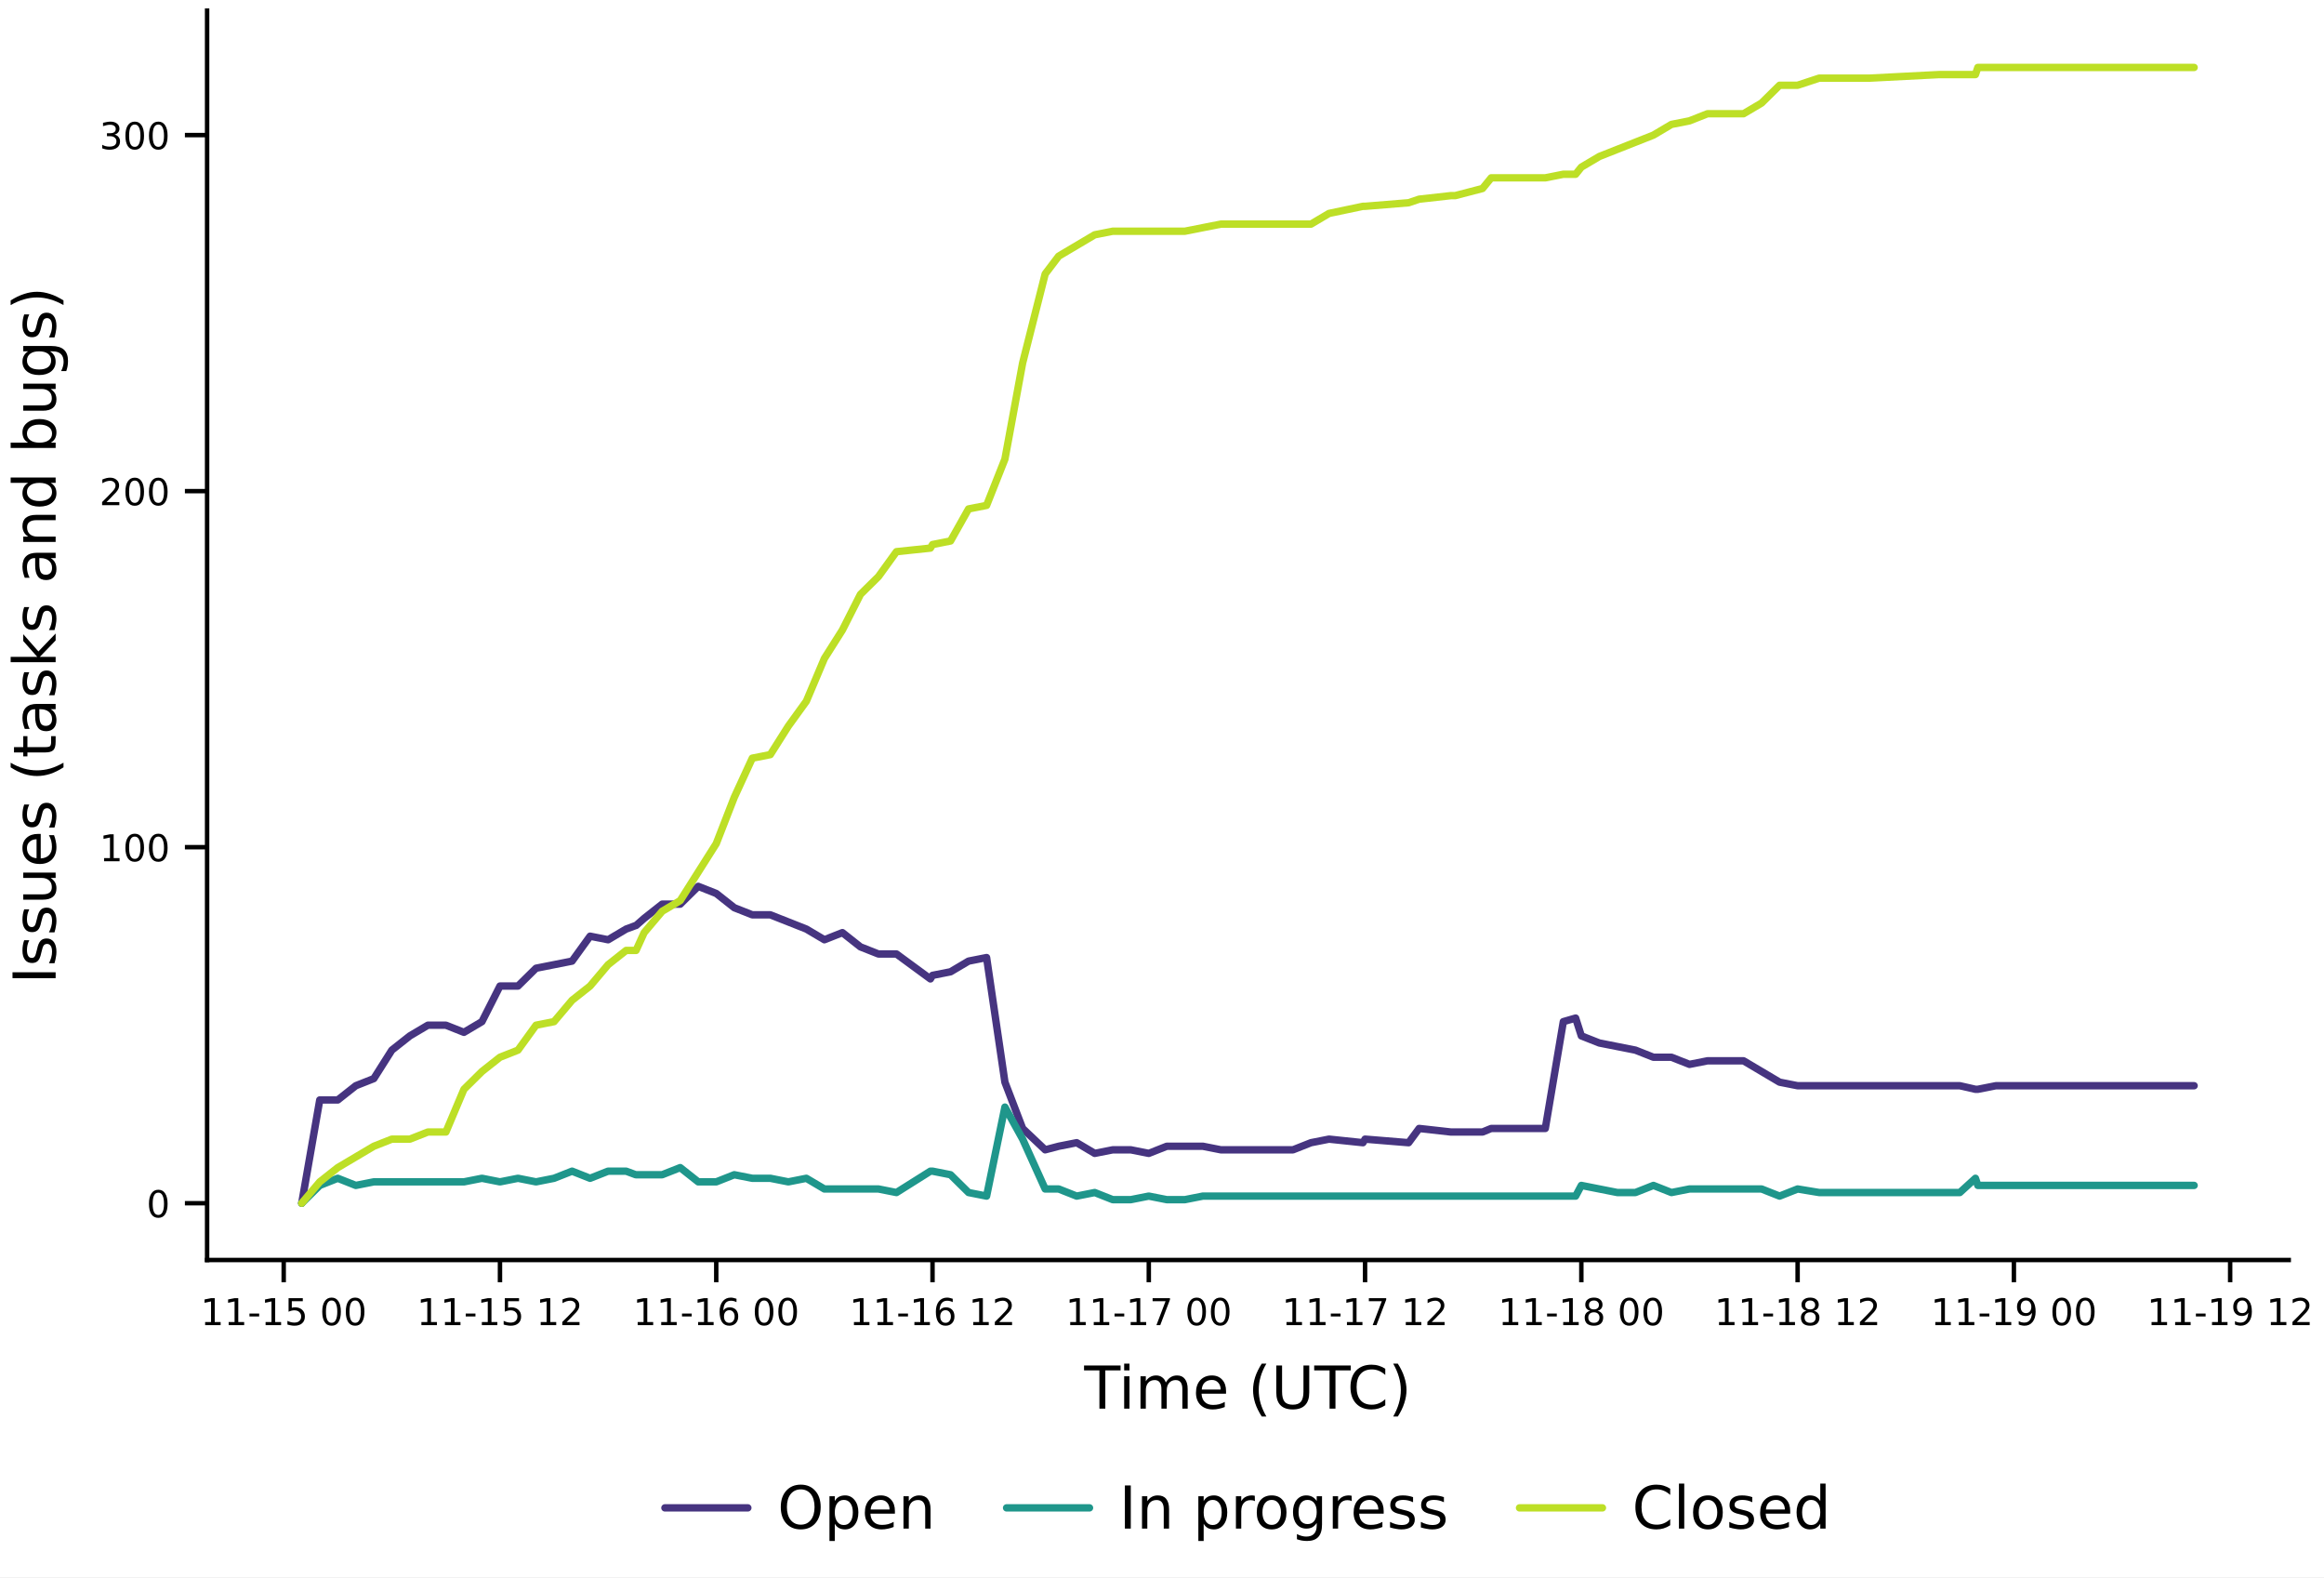
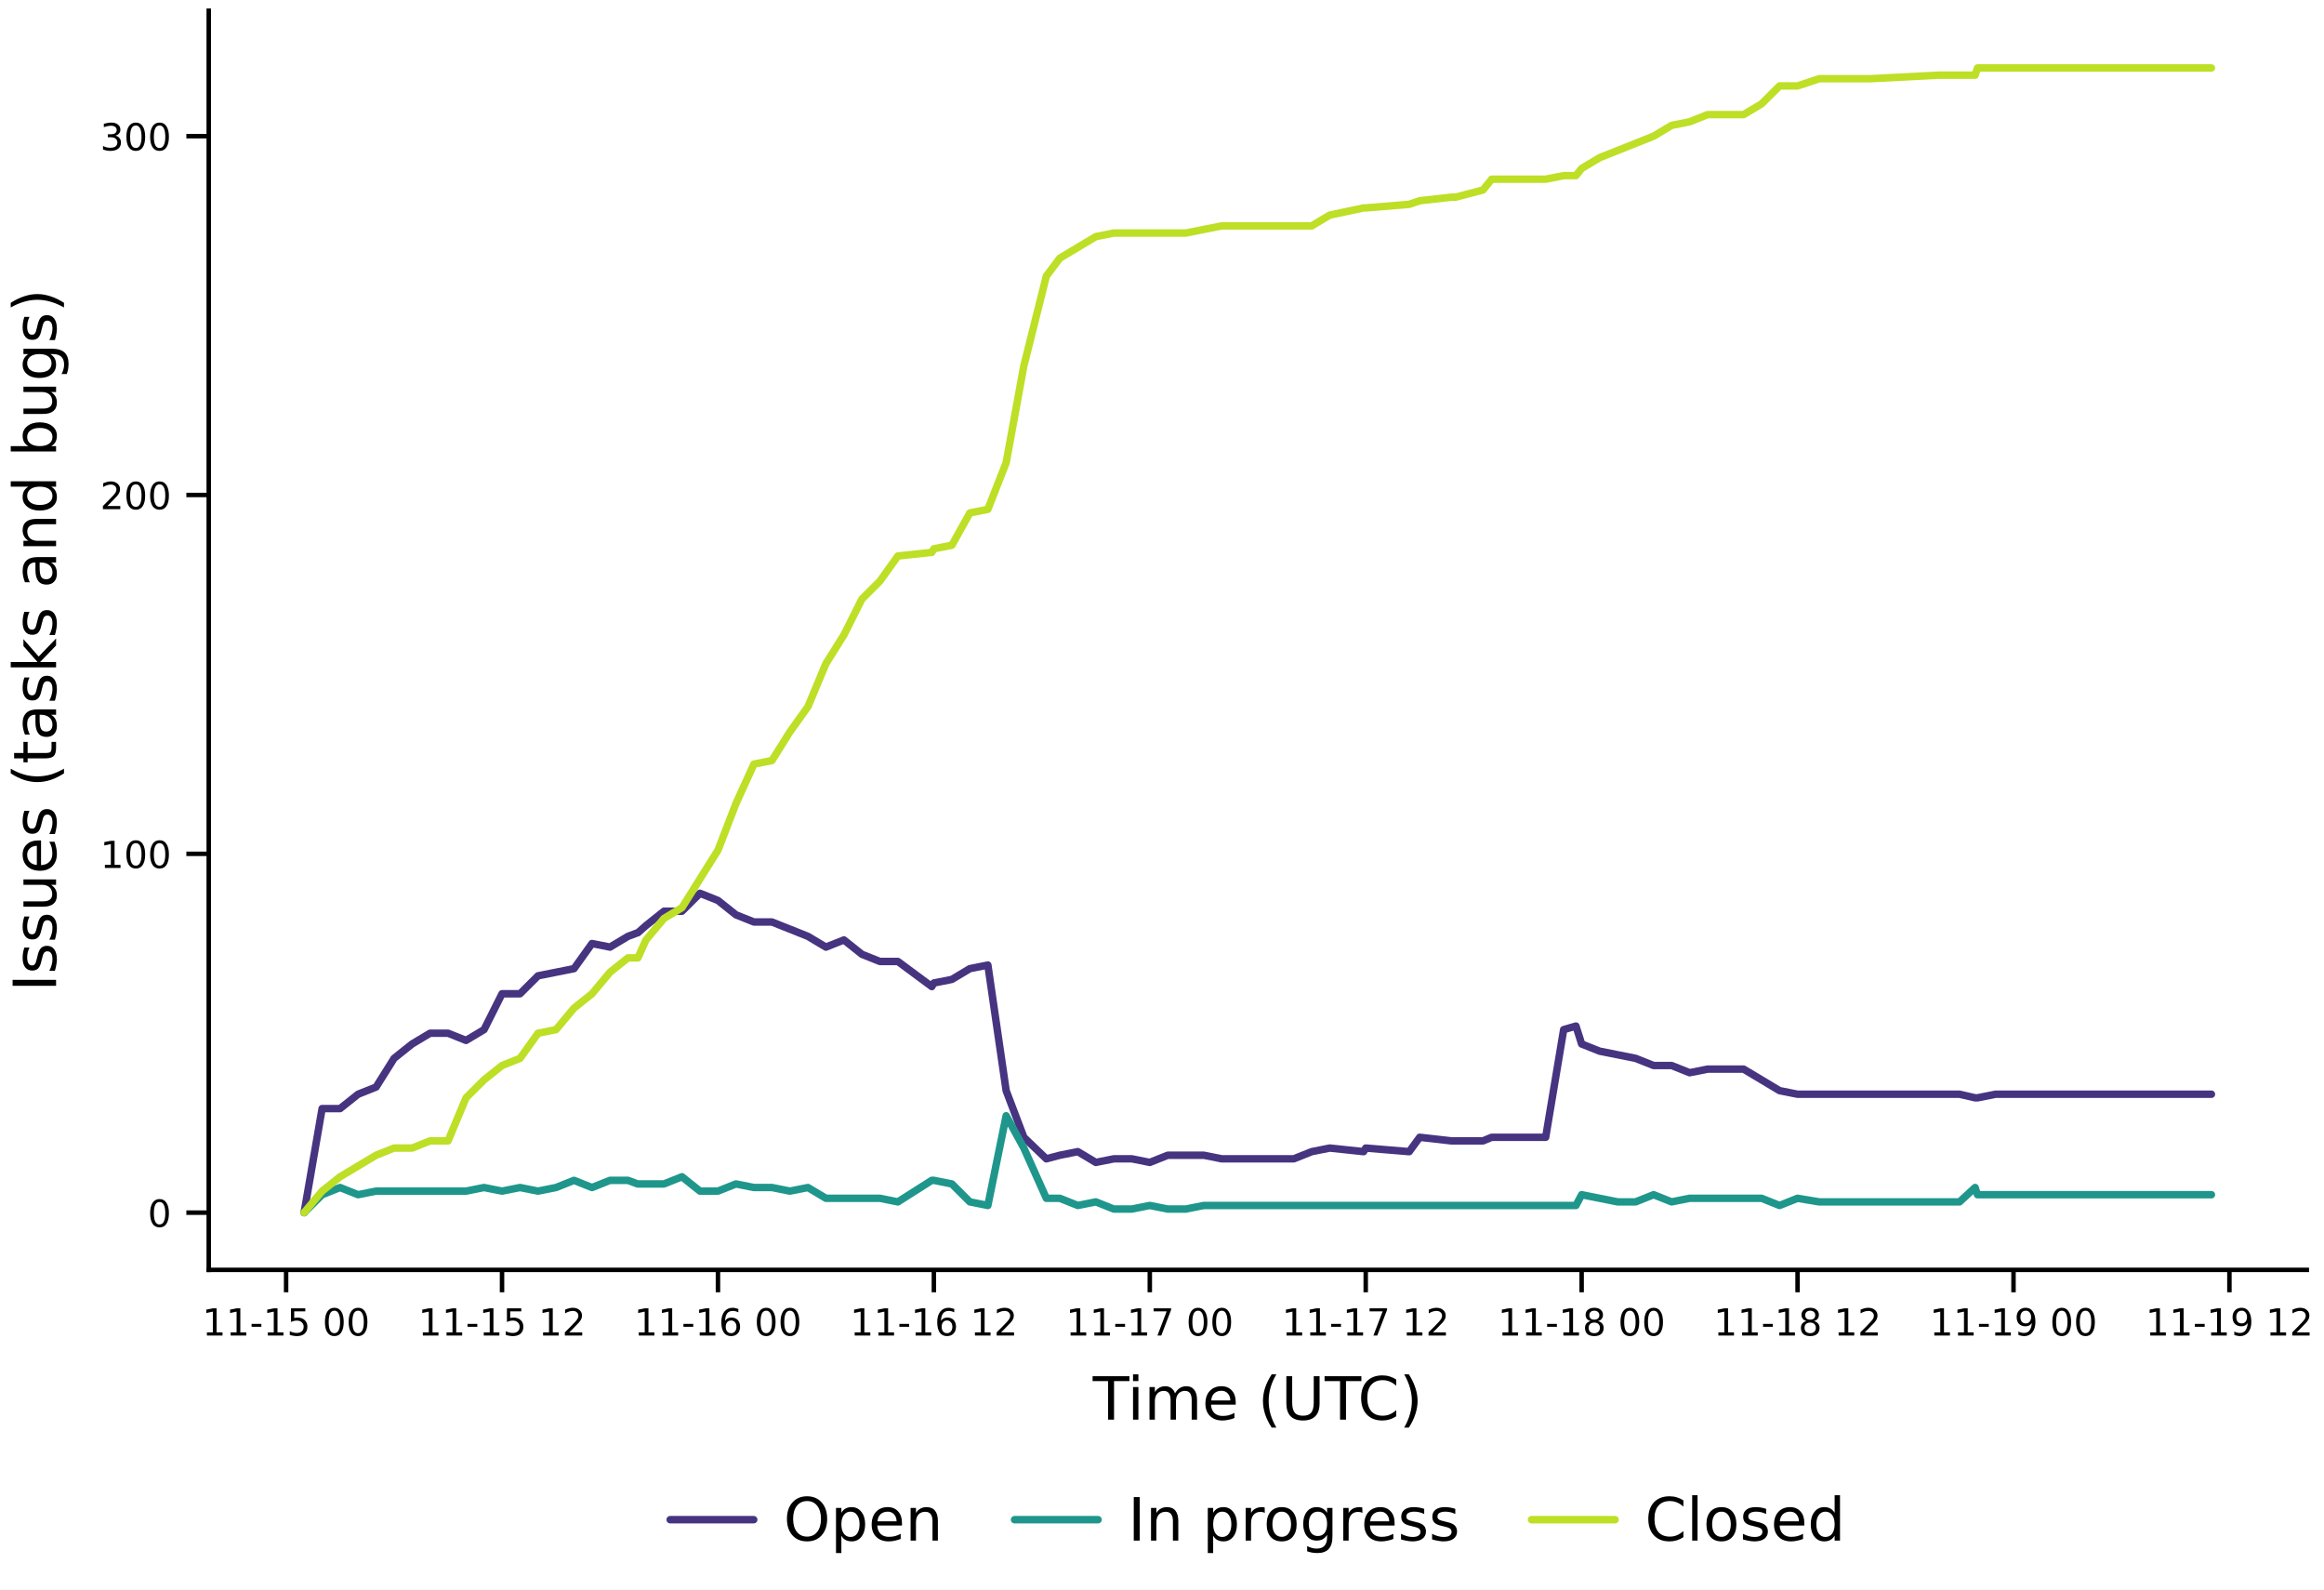
- <svg xmlns="http://www.w3.org/2000/svg" xmlns:xlink="http://www.w3.org/1999/xlink" width="314.021pt" height="213.046pt" viewBox="0 0 314.021 213.046" version="1.1">
+ <svg xmlns="http://www.w3.org/2000/svg" xmlns:xlink="http://www.w3.org/1999/xlink" width="311.563pt" height="213.046pt" viewBox="0 0 311.563 213.046" version="1.1">
  <defs>
    <style type="text/css">*{stroke-linejoin: round; stroke-linecap: butt}</style>
  </defs>
  <g id="figure_1">
    <g id="patch_1">
-       <path d="M 0 213.046  L 314.021 213.046  L 314.021 0  L 0 0  z " style="fill: #ffffff" />
+       <path d="M 0 213.046  L 311.563 213.046  L 311.563 0  L 0 0  z " style="fill: #ffffff" />
    </g>
    <g id="axes_1">
      <g id="patch_2">
        <path d="M 27.984 170.203  L 309.256 170.203  L 309.256 1.44  L 27.984 1.44  z " style="fill: #ffffff" />
      </g>
      <g id="matplotlib.axis_1">
        <g id="xtick_1">
          <g id="line2d_1">
            <defs>
-               <path id="m617460f4eb" d="M 0 0  L 0 3  " style="stroke: #000000; stroke-width: 0.6" />
+               <path id="ma33a6ed47e" d="M 0 0  L 0 3  " style="stroke: #000000; stroke-width: 0.6" />
            </defs>
            <g>
-               <use xlink:href="#m617460f4eb" x="38.334" y="170.203" style="stroke: #000000; stroke-width: 0.6" />
+               <use xlink:href="#ma33a6ed47e" x="38.357" y="170.203" style="stroke: #000000; stroke-width: 0.6" />
            </g>
          </g>
          <g id="text_1">
-             <text style="font-size: 5px; font-family: 'DejaVu Sans', sans-serif; text-anchor: middle" x="38.334" y="179.002" transform="rotate(-0 38.33419 179.0017)">11-15 00</text>
+             <text style="font-size: 5px; font-family: 'DejaVu Sans', sans-serif; text-anchor: middle" x="38.357" y="179.002" transform="rotate(-0 38.35716 179.0017)">11-15 00</text>
          </g>
        </g>
        <g id="xtick_2">
          <g id="line2d_2">
            <g>
-               <use xlink:href="#m617460f4eb" x="67.557" y="170.203" style="stroke: #000000; stroke-width: 0.6" />
+               <use xlink:href="#ma33a6ed47e" x="67.304" y="170.203" style="stroke: #000000; stroke-width: 0.6" />
            </g>
          </g>
          <g id="text_2">
-             <text style="font-size: 5px; font-family: 'DejaVu Sans', sans-serif; text-anchor: middle" x="67.557" y="179.002" transform="rotate(-0 67.5572 179.0017)">11-15 12</text>
+             <text style="font-size: 5px; font-family: 'DejaVu Sans', sans-serif; text-anchor: middle" x="67.304" y="179.002" transform="rotate(-0 67.30448 179.0017)">11-15 12</text>
          </g>
        </g>
        <g id="xtick_3">
          <g id="line2d_3">
            <g>
-               <use xlink:href="#m617460f4eb" x="96.78" y="170.203" style="stroke: #000000; stroke-width: 0.6" />
+               <use xlink:href="#ma33a6ed47e" x="96.252" y="170.203" style="stroke: #000000; stroke-width: 0.6" />
            </g>
          </g>
          <g id="text_3">
-             <text style="font-size: 5px; font-family: 'DejaVu Sans', sans-serif; text-anchor: middle" x="96.78" y="179.002" transform="rotate(-0 96.7802 179.0017)">11-16 00</text>
+             <text style="font-size: 5px; font-family: 'DejaVu Sans', sans-serif; text-anchor: middle" x="96.252" y="179.002" transform="rotate(-0 96.2518 179.0017)">11-16 00</text>
          </g>
        </g>
        <g id="xtick_4">
          <g id="line2d_4">
            <g>
-               <use xlink:href="#m617460f4eb" x="126.003" y="170.203" style="stroke: #000000; stroke-width: 0.6" />
+               <use xlink:href="#ma33a6ed47e" x="125.199" y="170.203" style="stroke: #000000; stroke-width: 0.6" />
            </g>
          </g>
          <g id="text_4">
-             <text style="font-size: 5px; font-family: 'DejaVu Sans', sans-serif; text-anchor: middle" x="126.003" y="179.002" transform="rotate(-0 126.0032 179.0017)">11-16 12</text>
+             <text style="font-size: 5px; font-family: 'DejaVu Sans', sans-serif; text-anchor: middle" x="125.199" y="179.002" transform="rotate(-0 125.1991 179.0017)">11-16 12</text>
          </g>
        </g>
        <g id="xtick_5">
          <g id="line2d_5">
            <g>
-               <use xlink:href="#m617460f4eb" x="155.226" y="170.203" style="stroke: #000000; stroke-width: 0.6" />
+               <use xlink:href="#ma33a6ed47e" x="154.146" y="170.203" style="stroke: #000000; stroke-width: 0.6" />
            </g>
          </g>
          <g id="text_5">
-             <text style="font-size: 5px; font-family: 'DejaVu Sans', sans-serif; text-anchor: middle" x="155.226" y="179.002" transform="rotate(-0 155.2262 179.0017)">11-17 00</text>
+             <text style="font-size: 5px; font-family: 'DejaVu Sans', sans-serif; text-anchor: middle" x="154.146" y="179.002" transform="rotate(-0 154.1464 179.0017)">11-17 00</text>
          </g>
        </g>
        <g id="xtick_6">
          <g id="line2d_6">
            <g>
-               <use xlink:href="#m617460f4eb" x="184.449" y="170.203" style="stroke: #000000; stroke-width: 0.6" />
+               <use xlink:href="#ma33a6ed47e" x="183.094" y="170.203" style="stroke: #000000; stroke-width: 0.6" />
            </g>
          </g>
          <g id="text_6">
-             <text style="font-size: 5px; font-family: 'DejaVu Sans', sans-serif; text-anchor: middle" x="184.449" y="179.002" transform="rotate(-0 184.4492 179.0017)">11-17 12</text>
+             <text style="font-size: 5px; font-family: 'DejaVu Sans', sans-serif; text-anchor: middle" x="183.094" y="179.002" transform="rotate(-0 183.0938 179.0017)">11-17 12</text>
          </g>
        </g>
        <g id="xtick_7">
          <g id="line2d_7">
            <g>
-               <use xlink:href="#m617460f4eb" x="213.672" y="170.203" style="stroke: #000000; stroke-width: 0.6" />
+               <use xlink:href="#ma33a6ed47e" x="212.041" y="170.203" style="stroke: #000000; stroke-width: 0.6" />
            </g>
          </g>
          <g id="text_7">
-             <text style="font-size: 5px; font-family: 'DejaVu Sans', sans-serif; text-anchor: middle" x="213.672" y="179.002" transform="rotate(-0 213.6722 179.0017)">11-18 00</text>
+             <text style="font-size: 5px; font-family: 'DejaVu Sans', sans-serif; text-anchor: middle" x="212.041" y="179.002" transform="rotate(-0 212.0411 179.0017)">11-18 00</text>
          </g>
        </g>
        <g id="xtick_8">
          <g id="line2d_8">
            <g>
-               <use xlink:href="#m617460f4eb" x="242.895" y="170.203" style="stroke: #000000; stroke-width: 0.6" />
+               <use xlink:href="#ma33a6ed47e" x="240.988" y="170.203" style="stroke: #000000; stroke-width: 0.6" />
            </g>
          </g>
          <g id="text_8">
-             <text style="font-size: 5px; font-family: 'DejaVu Sans', sans-serif; text-anchor: middle" x="242.895" y="179.002" transform="rotate(-0 242.8952 179.0017)">11-18 12</text>
+             <text style="font-size: 5px; font-family: 'DejaVu Sans', sans-serif; text-anchor: middle" x="240.988" y="179.002" transform="rotate(-0 240.9884 179.0017)">11-18 12</text>
          </g>
        </g>
        <g id="xtick_9">
          <g id="line2d_9">
            <g>
-               <use xlink:href="#m617460f4eb" x="272.118" y="170.203" style="stroke: #000000; stroke-width: 0.6" />
+               <use xlink:href="#ma33a6ed47e" x="269.936" y="170.203" style="stroke: #000000; stroke-width: 0.6" />
            </g>
          </g>
          <g id="text_9">
-             <text style="font-size: 5px; font-family: 'DejaVu Sans', sans-serif; text-anchor: middle" x="272.118" y="179.002" transform="rotate(-0 272.1182 179.0017)">11-19 00</text>
+             <text style="font-size: 5px; font-family: 'DejaVu Sans', sans-serif; text-anchor: middle" x="269.936" y="179.002" transform="rotate(-0 269.9357 179.0017)">11-19 00</text>
          </g>
        </g>
        <g id="xtick_10">
          <g id="line2d_10">
            <g>
-               <use xlink:href="#m617460f4eb" x="301.341" y="170.203" style="stroke: #000000; stroke-width: 0.6" />
+               <use xlink:href="#ma33a6ed47e" x="298.883" y="170.203" style="stroke: #000000; stroke-width: 0.6" />
            </g>
          </g>
          <g id="text_10">
-             <text style="font-size: 5px; font-family: 'DejaVu Sans', sans-serif; text-anchor: middle" x="301.341" y="179.002" transform="rotate(-0 301.3413 179.0017)">11-19 12</text>
+             <text style="font-size: 5px; font-family: 'DejaVu Sans', sans-serif; text-anchor: middle" x="298.883" y="179.002" transform="rotate(-0 298.883 179.0017)">11-19 12</text>
          </g>
        </g>
        <g id="text_11">
          <text style="font-size: 8px; font-family: 'DejaVu Sans', sans-serif; text-anchor: middle" x="168.62" y="190.282" transform="rotate(-0 168.6201 190.2816)">Time (UTC)</text>
        </g>
      </g>
      <g id="matplotlib.axis_2">
        <g id="ytick_1">
          <g id="line2d_11">
            <defs>
-               <path id="m91dd6863aa" d="M 0 0  L -3 0  " style="stroke: #000000; stroke-width: 0.6" />
+               <path id="mf2d7c0b517" d="M 0 0  L -3 0  " style="stroke: #000000; stroke-width: 0.6" />
            </defs>
            <g>
-               <use xlink:href="#m91dd6863aa" x="27.984" y="162.532" style="stroke: #000000; stroke-width: 0.6" />
+               <use xlink:href="#mf2d7c0b517" x="27.984" y="162.532" style="stroke: #000000; stroke-width: 0.6" />
            </g>
          </g>
          <g id="text_12">
            <text style="font-size: 5px; font-family: 'DejaVu Sans', sans-serif; text-anchor: end" x="22.984" y="164.431" transform="rotate(-0 22.98438 164.4312)">0</text>
          </g>
        </g>
        <g id="ytick_2">
          <g id="line2d_12">
            <g>
-               <use xlink:href="#m91dd6863aa" x="27.984" y="114.438" style="stroke: #000000; stroke-width: 0.6" />
+               <use xlink:href="#mf2d7c0b517" x="27.984" y="114.438" style="stroke: #000000; stroke-width: 0.6" />
            </g>
          </g>
          <g id="text_13">
            <text style="font-size: 5px; font-family: 'DejaVu Sans', sans-serif; text-anchor: end" x="22.984" y="116.337" transform="rotate(-0 22.98438 116.337)">100</text>
          </g>
        </g>
        <g id="ytick_3">
          <g id="line2d_13">
            <g>
-               <use xlink:href="#m91dd6863aa" x="27.984" y="66.343" style="stroke: #000000; stroke-width: 0.6" />
+               <use xlink:href="#mf2d7c0b517" x="27.984" y="66.343" style="stroke: #000000; stroke-width: 0.6" />
            </g>
          </g>
          <g id="text_14">
            <text style="font-size: 5px; font-family: 'DejaVu Sans', sans-serif; text-anchor: end" x="22.984" y="68.243" transform="rotate(-0 22.98438 68.24266)">200</text>
          </g>
        </g>
        <g id="ytick_4">
          <g id="line2d_14">
            <g>
-               <use xlink:href="#m91dd6863aa" x="27.984" y="18.249" style="stroke: #000000; stroke-width: 0.6" />
+               <use xlink:href="#mf2d7c0b517" x="27.984" y="18.249" style="stroke: #000000; stroke-width: 0.6" />
            </g>
          </g>
          <g id="text_15">
            <text style="font-size: 5px; font-family: 'DejaVu Sans', sans-serif; text-anchor: end" x="22.984" y="20.148" transform="rotate(-0 22.98438 20.14837)">300</text>
          </g>
        </g>
        <g id="text_16">
          <text style="font-size: 8px; font-family: 'DejaVu Sans', sans-serif; text-anchor: middle" x="7.519" y="85.821" transform="rotate(-90 7.51875 85.82143)">Issues (tasks and bugs)</text>
        </g>
      </g>
      <g id="line2d_15">
-         <path d="M 40.769 162.532  L 43.205 148.584  L 45.64 148.584  L 48.075 146.661  L 50.51 145.699  L 52.946 141.851  L 55.381 139.928  L 57.816 138.485  L 60.251 138.485  L 62.687 139.447  L 65.122 138.004  L 67.557 133.194  L 69.992 133.194  L 72.428 130.79  L 74.863 130.309  L 77.298 129.828  L 79.733 126.461  L 82.169 126.942  L 84.604 125.499  L 85.903 125.018  L 85.943 125.018  L 87.039 124.056  L 89.474 122.133  L 91.91 122.133  L 94.345 119.728  L 96.78 120.69  L 99.215 122.614  L 101.651 123.575  L 104.086 123.575  L 106.521 124.537  L 108.956 125.499  L 111.392 126.942  L 113.827 125.98  L 116.262 127.904  L 118.697 128.866  L 121.133 128.866  L 125.719 132.232  L 126.003 131.751  L 128.438 131.271  L 130.874 129.828  L 133.309 129.347  L 135.785 146.18  L 138.179 152.432  L 141.224 155.318  L 143.05 154.837  L 145.485 154.356  L 147.92 155.799  L 150.356 155.318  L 152.791 155.318  L 155.226 155.799  L 157.661 154.837  L 160.097 154.837  L 162.532 154.837  L 164.967 155.318  L 167.402 155.318  L 169.838 155.318  L 172.273 155.318  L 174.708 155.318  L 177.143 154.356  L 179.579 153.875  L 184.165 154.356  L 184.449 153.875  L 190.334 154.356  L 191.755 152.432  L 196.057 152.913  L 196.625 152.913  L 200.319 152.913  L 201.496 152.432  L 203.931 152.432  L 206.366 152.432  L 208.802 152.432  L 211.237 138.004  L 212.901 137.523  L 213.672 139.928  L 216.107 140.889  L 218.543 141.37  L 220.978 141.851  L 223.413 142.813  L 225.848 142.813  L 228.284 143.775  L 230.719 143.294  L 233.154 143.294  L 235.589 143.294  L 238.025 144.737  L 240.46 146.18  L 242.895 146.661  L 245.818 146.661  L 247.806 146.661  L 250.201 146.661  L 252.636 146.661  L 262.012 146.661  L 262.377 146.661  L 264.812 146.661  L 266.923 147.142  L 267.248 147.142  L 269.683 146.661  L 272.118 146.661  L 274.919 146.661  L 293.224 146.661  L 294.036 146.661  L 296.471 146.661  " clip-path="url(#pba11779a74)" style="fill: none; stroke: #463480; stroke-linecap: round" />
+         <path d="M 40.769 162.532  L 43.182 148.584  L 45.594 148.584  L 48.006 146.661  L 50.419 145.699  L 52.831 141.851  L 55.243 139.928  L 57.655 138.485  L 60.068 138.485  L 62.48 139.447  L 64.892 138.004  L 67.304 133.194  L 69.717 133.194  L 72.129 130.79  L 74.541 130.309  L 76.954 129.828  L 79.366 126.461  L 81.778 126.942  L 84.19 125.499  L 85.477 125.018  L 85.517 125.018  L 86.603 124.056  L 89.015 122.133  L 91.427 122.133  L 93.84 119.728  L 96.252 120.69  L 98.664 122.614  L 101.076 123.575  L 103.489 123.575  L 105.901 124.537  L 108.313 125.499  L 110.725 126.942  L 113.138 125.98  L 115.55 127.904  L 117.962 128.866  L 120.375 128.866  L 124.918 132.232  L 125.199 131.751  L 127.611 131.271  L 130.024 129.828  L 132.436 129.347  L 134.888 146.18  L 137.261 152.432  L 140.276 155.318  L 142.085 154.837  L 144.497 154.356  L 146.91 155.799  L 149.322 155.318  L 151.734 155.318  L 154.146 155.799  L 156.559 154.837  L 158.971 154.837  L 161.383 154.837  L 163.796 155.318  L 166.208 155.318  L 168.62 155.318  L 171.032 155.318  L 173.445 155.318  L 175.857 154.356  L 178.269 153.875  L 182.812 154.356  L 183.094 153.875  L 188.923 154.356  L 190.331 152.432  L 194.592 152.913  L 195.155 152.913  L 198.814 152.913  L 199.98 152.432  L 202.392 152.432  L 204.804 152.432  L 207.217 152.432  L 209.629 138.004  L 211.277 137.523  L 212.041 139.928  L 214.453 140.889  L 216.866 141.37  L 219.278 141.851  L 221.69 142.813  L 224.102 142.813  L 226.515 143.775  L 228.927 143.294  L 231.339 143.294  L 233.752 143.294  L 236.164 144.737  L 238.576 146.18  L 240.988 146.661  L 243.883 146.661  L 245.853 146.661  L 248.225 146.661  L 250.637 146.661  L 259.925 146.661  L 260.287 146.661  L 262.699 146.661  L 264.79 147.142  L 265.111 147.142  L 267.523 146.661  L 269.936 146.661  L 272.71 146.661  L 290.842 146.661  L 291.646 146.661  L 294.058 146.661  L 296.471 146.661  " clip-path="url(#pcc9bf95dc6)" style="fill: none; stroke: #463480; stroke-linecap: round" />
      </g>
      <g id="line2d_16">
-         <path d="M 40.769 162.532  L 43.205 160.127  L 45.64 159.165  L 48.075 160.127  L 50.51 159.646  L 52.946 159.646  L 55.381 159.646  L 57.816 159.646  L 60.251 159.646  L 62.687 159.646  L 65.122 159.165  L 67.557 159.646  L 69.992 159.165  L 72.428 159.646  L 74.863 159.165  L 77.298 158.203  L 79.733 159.165  L 82.169 158.203  L 84.604 158.203  L 85.903 158.684  L 85.943 158.684  L 87.039 158.684  L 89.474 158.684  L 91.91 157.722  L 94.345 159.646  L 96.78 159.646  L 99.215 158.684  L 101.651 159.165  L 104.086 159.165  L 106.521 159.646  L 108.956 159.165  L 111.392 160.608  L 113.827 160.608  L 116.262 160.608  L 118.697 160.608  L 121.133 161.089  L 125.719 158.203  L 126.003 158.203  L 128.438 158.684  L 130.874 161.089  L 133.309 161.57  L 135.785 149.546  L 138.179 153.875  L 141.224 160.608  L 143.05 160.608  L 145.485 161.57  L 147.92 161.089  L 150.356 162.051  L 152.791 162.051  L 155.226 161.57  L 157.661 162.051  L 160.097 162.051  L 162.532 161.57  L 164.967 161.57  L 167.402 161.57  L 169.838 161.57  L 172.273 161.57  L 174.708 161.57  L 177.143 161.57  L 179.579 161.57  L 184.165 161.57  L 184.449 161.57  L 190.334 161.57  L 191.755 161.57  L 196.057 161.57  L 196.625 161.57  L 200.319 161.57  L 201.496 161.57  L 203.931 161.57  L 206.366 161.57  L 208.802 161.57  L 211.237 161.57  L 212.901 161.57  L 213.672 160.127  L 216.107 160.608  L 218.543 161.089  L 220.978 161.089  L 223.413 160.127  L 225.848 161.089  L 228.284 160.608  L 230.719 160.608  L 233.154 160.608  L 235.589 160.608  L 238.025 160.608  L 240.46 161.57  L 242.895 160.608  L 245.818 161.089  L 247.806 161.089  L 250.201 161.089  L 252.636 161.089  L 262.012 161.089  L 262.377 161.089  L 264.812 161.089  L 266.923 159.165  L 267.248 160.127  L 269.683 160.127  L 272.118 160.127  L 274.919 160.127  L 293.224 160.127  L 294.036 160.127  L 296.471 160.127  " clip-path="url(#pba11779a74)" style="fill: none; stroke: #1f968b; stroke-linecap: round" />
+         <path d="M 40.769 162.532  L 43.182 160.127  L 45.594 159.165  L 48.006 160.127  L 50.419 159.646  L 52.831 159.646  L 55.243 159.646  L 57.655 159.646  L 60.068 159.646  L 62.48 159.646  L 64.892 159.165  L 67.304 159.646  L 69.717 159.165  L 72.129 159.646  L 74.541 159.165  L 76.954 158.203  L 79.366 159.165  L 81.778 158.203  L 84.19 158.203  L 85.477 158.684  L 85.517 158.684  L 86.603 158.684  L 89.015 158.684  L 91.427 157.722  L 93.84 159.646  L 96.252 159.646  L 98.664 158.684  L 101.076 159.165  L 103.489 159.165  L 105.901 159.646  L 108.313 159.165  L 110.725 160.608  L 113.138 160.608  L 115.55 160.608  L 117.962 160.608  L 120.375 161.089  L 124.918 158.203  L 125.199 158.203  L 127.611 158.684  L 130.024 161.089  L 132.436 161.57  L 134.888 149.546  L 137.261 153.875  L 140.276 160.608  L 142.085 160.608  L 144.497 161.57  L 146.91 161.089  L 149.322 162.051  L 151.734 162.051  L 154.146 161.57  L 156.559 162.051  L 158.971 162.051  L 161.383 161.57  L 163.796 161.57  L 166.208 161.57  L 168.62 161.57  L 171.032 161.57  L 173.445 161.57  L 175.857 161.57  L 178.269 161.57  L 182.812 161.57  L 183.094 161.57  L 188.923 161.57  L 190.331 161.57  L 194.592 161.57  L 195.155 161.57  L 198.814 161.57  L 199.98 161.57  L 202.392 161.57  L 204.804 161.57  L 207.217 161.57  L 209.629 161.57  L 211.277 161.57  L 212.041 160.127  L 214.453 160.608  L 216.866 161.089  L 219.278 161.089  L 221.69 160.127  L 224.102 161.089  L 226.515 160.608  L 228.927 160.608  L 231.339 160.608  L 233.752 160.608  L 236.164 160.608  L 238.576 161.57  L 240.988 160.608  L 243.883 161.089  L 245.853 161.089  L 248.225 161.089  L 250.637 161.089  L 259.925 161.089  L 260.287 161.089  L 262.699 161.089  L 264.79 159.165  L 265.111 160.127  L 267.523 160.127  L 269.936 160.127  L 272.71 160.127  L 290.842 160.127  L 291.646 160.127  L 294.058 160.127  L 296.471 160.127  " clip-path="url(#pcc9bf95dc6)" style="fill: none; stroke: #1f968b; stroke-linecap: round" />
      </g>
      <g id="line2d_17">
-         <path d="M 40.769 162.532  L 43.205 159.646  L 45.64 157.722  L 48.075 156.28  L 50.51 154.837  L 52.946 153.875  L 55.381 153.875  L 57.816 152.913  L 60.251 152.913  L 62.687 147.142  L 65.122 144.737  L 67.557 142.813  L 69.992 141.851  L 72.428 138.485  L 74.863 138.004  L 77.298 135.118  L 79.733 133.194  L 82.169 130.309  L 84.604 128.385  L 85.903 128.385  L 85.943 128.385  L 87.039 125.98  L 89.474 123.095  L 91.91 121.652  L 94.345 117.804  L 96.78 113.957  L 99.215 107.704  L 101.651 102.414  L 104.086 101.933  L 106.521 98.085  L 108.956 94.719  L 111.392 88.948  L 113.827 85.1  L 116.262 80.291  L 118.697 77.886  L 121.133 74.519  L 125.719 74.038  L 126.003 73.557  L 128.438 73.076  L 130.874 68.748  L 133.309 68.267  L 135.785 62.015  L 138.179 49.029  L 141.224 37.006  L 143.05 34.601  L 145.485 33.158  L 147.92 31.715  L 150.356 31.234  L 152.791 31.234  L 155.226 31.234  L 157.661 31.234  L 160.097 31.234  L 162.532 30.753  L 164.967 30.273  L 167.402 30.273  L 169.838 30.273  L 172.273 30.273  L 174.708 30.273  L 177.143 30.273  L 179.579 28.83  L 184.165 27.868  L 184.449 27.868  L 190.334 27.387  L 191.755 26.906  L 196.057 26.425  L 196.625 26.425  L 200.319 25.463  L 201.496 24.02  L 203.931 24.02  L 206.366 24.02  L 208.802 24.02  L 211.237 23.539  L 212.901 23.539  L 213.672 22.577  L 216.107 21.135  L 218.543 20.173  L 220.978 19.211  L 223.413 18.249  L 225.848 16.806  L 228.284 16.325  L 230.719 15.363  L 233.154 15.363  L 235.589 15.363  L 238.025 13.92  L 240.46 11.516  L 242.895 11.516  L 245.818 10.554  L 247.806 10.554  L 250.201 10.554  L 252.636 10.554  L 262.012 10.073  L 262.377 10.073  L 264.812 10.073  L 266.923 10.073  L 267.248 9.111  L 269.683 9.111  L 272.118 9.111  L 274.919 9.111  L 293.224 9.111  L 294.036 9.111  L 296.471 9.111  " clip-path="url(#pba11779a74)" style="fill: none; stroke: #bddf26; stroke-linecap: round" />
+         <path d="M 40.769 162.532  L 43.182 159.646  L 45.594 157.722  L 48.006 156.28  L 50.419 154.837  L 52.831 153.875  L 55.243 153.875  L 57.655 152.913  L 60.068 152.913  L 62.48 147.142  L 64.892 144.737  L 67.304 142.813  L 69.717 141.851  L 72.129 138.485  L 74.541 138.004  L 76.954 135.118  L 79.366 133.194  L 81.778 130.309  L 84.19 128.385  L 85.477 128.385  L 85.517 128.385  L 86.603 125.98  L 89.015 123.095  L 91.427 121.652  L 93.84 117.804  L 96.252 113.957  L 98.664 107.704  L 101.076 102.414  L 103.489 101.933  L 105.901 98.085  L 108.313 94.719  L 110.725 88.948  L 113.138 85.1  L 115.55 80.291  L 117.962 77.886  L 120.375 74.519  L 124.918 74.038  L 125.199 73.557  L 127.611 73.076  L 130.024 68.748  L 132.436 68.267  L 134.888 62.015  L 137.261 49.029  L 140.276 37.006  L 142.085 34.601  L 144.497 33.158  L 146.91 31.715  L 149.322 31.234  L 151.734 31.234  L 154.146 31.234  L 156.559 31.234  L 158.971 31.234  L 161.383 30.753  L 163.796 30.273  L 166.208 30.273  L 168.62 30.273  L 171.032 30.273  L 173.445 30.273  L 175.857 30.273  L 178.269 28.83  L 182.812 27.868  L 183.094 27.868  L 188.923 27.387  L 190.331 26.906  L 194.592 26.425  L 195.155 26.425  L 198.814 25.463  L 199.98 24.02  L 202.392 24.02  L 204.804 24.02  L 207.217 24.02  L 209.629 23.539  L 211.277 23.539  L 212.041 22.577  L 214.453 21.135  L 216.866 20.173  L 219.278 19.211  L 221.69 18.249  L 224.102 16.806  L 226.515 16.325  L 228.927 15.363  L 231.339 15.363  L 233.752 15.363  L 236.164 13.92  L 238.576 11.516  L 240.988 11.516  L 243.883 10.554  L 245.853 10.554  L 248.225 10.554  L 250.637 10.554  L 259.925 10.073  L 260.287 10.073  L 262.699 10.073  L 264.79 10.073  L 265.111 9.111  L 267.523 9.111  L 269.936 9.111  L 272.71 9.111  L 290.842 9.111  L 291.646 9.111  L 294.058 9.111  L 296.471 9.111  " clip-path="url(#pcc9bf95dc6)" style="fill: none; stroke: #bddf26; stroke-linecap: round" />
      </g>
      <g id="patch_3">
        <path d="M 27.984 170.203  L 27.984 1.44  " style="fill: none; stroke: #000000; stroke-width: 0.6; stroke-linejoin: miter; stroke-linecap: square" />
      </g>
      <g id="patch_4">
        <path d="M 27.984 170.203  L 309.256 170.203  " style="fill: none; stroke: #000000; stroke-width: 0.6; stroke-linejoin: miter; stroke-linecap: square" />
      </g>
      <g id="legend_1">
        <g id="line2d_18">
          <path d="M 89.846 203.684  L 95.446 203.684  L 101.046 203.684  " style="fill: none; stroke: #463480; stroke-linecap: round" />
        </g>
        <g id="text_17">
          <text style="font-size: 8px; font-family: 'DejaVu Sans', sans-serif; text-anchor: start" x="105.046" y="206.484" transform="rotate(-0 105.0457 206.4837)">Open</text>
        </g>
        <g id="line2d_19">
          <path d="M 136.014 203.684  L 141.614 203.684  L 147.214 203.684  " style="fill: none; stroke: #1f968b; stroke-linecap: round" />
        </g>
        <g id="text_18">
          <text style="font-size: 8px; font-family: 'DejaVu Sans', sans-serif; text-anchor: start" x="151.214" y="206.484" transform="rotate(-0 151.2145 206.4837)">In progress</text>
        </g>
        <g id="line2d_20">
          <path d="M 205.322 203.684  L 210.922 203.684  L 216.522 203.684  " style="fill: none; stroke: #bddf26; stroke-linecap: round" />
        </g>
        <g id="text_19">
          <text style="font-size: 8px; font-family: 'DejaVu Sans', sans-serif; text-anchor: start" x="220.522" y="206.484" transform="rotate(-0 220.522 206.4837)">Closed</text>
        </g>
      </g>
    </g>
  </g>
  <defs>
-     <clipPath id="pba11779a74">
+     <clipPath id="pcc9bf95dc6">
      <rect x="27.984" y="1.44" width="281.271" height="168.763" />
    </clipPath>
  </defs>
</svg>
